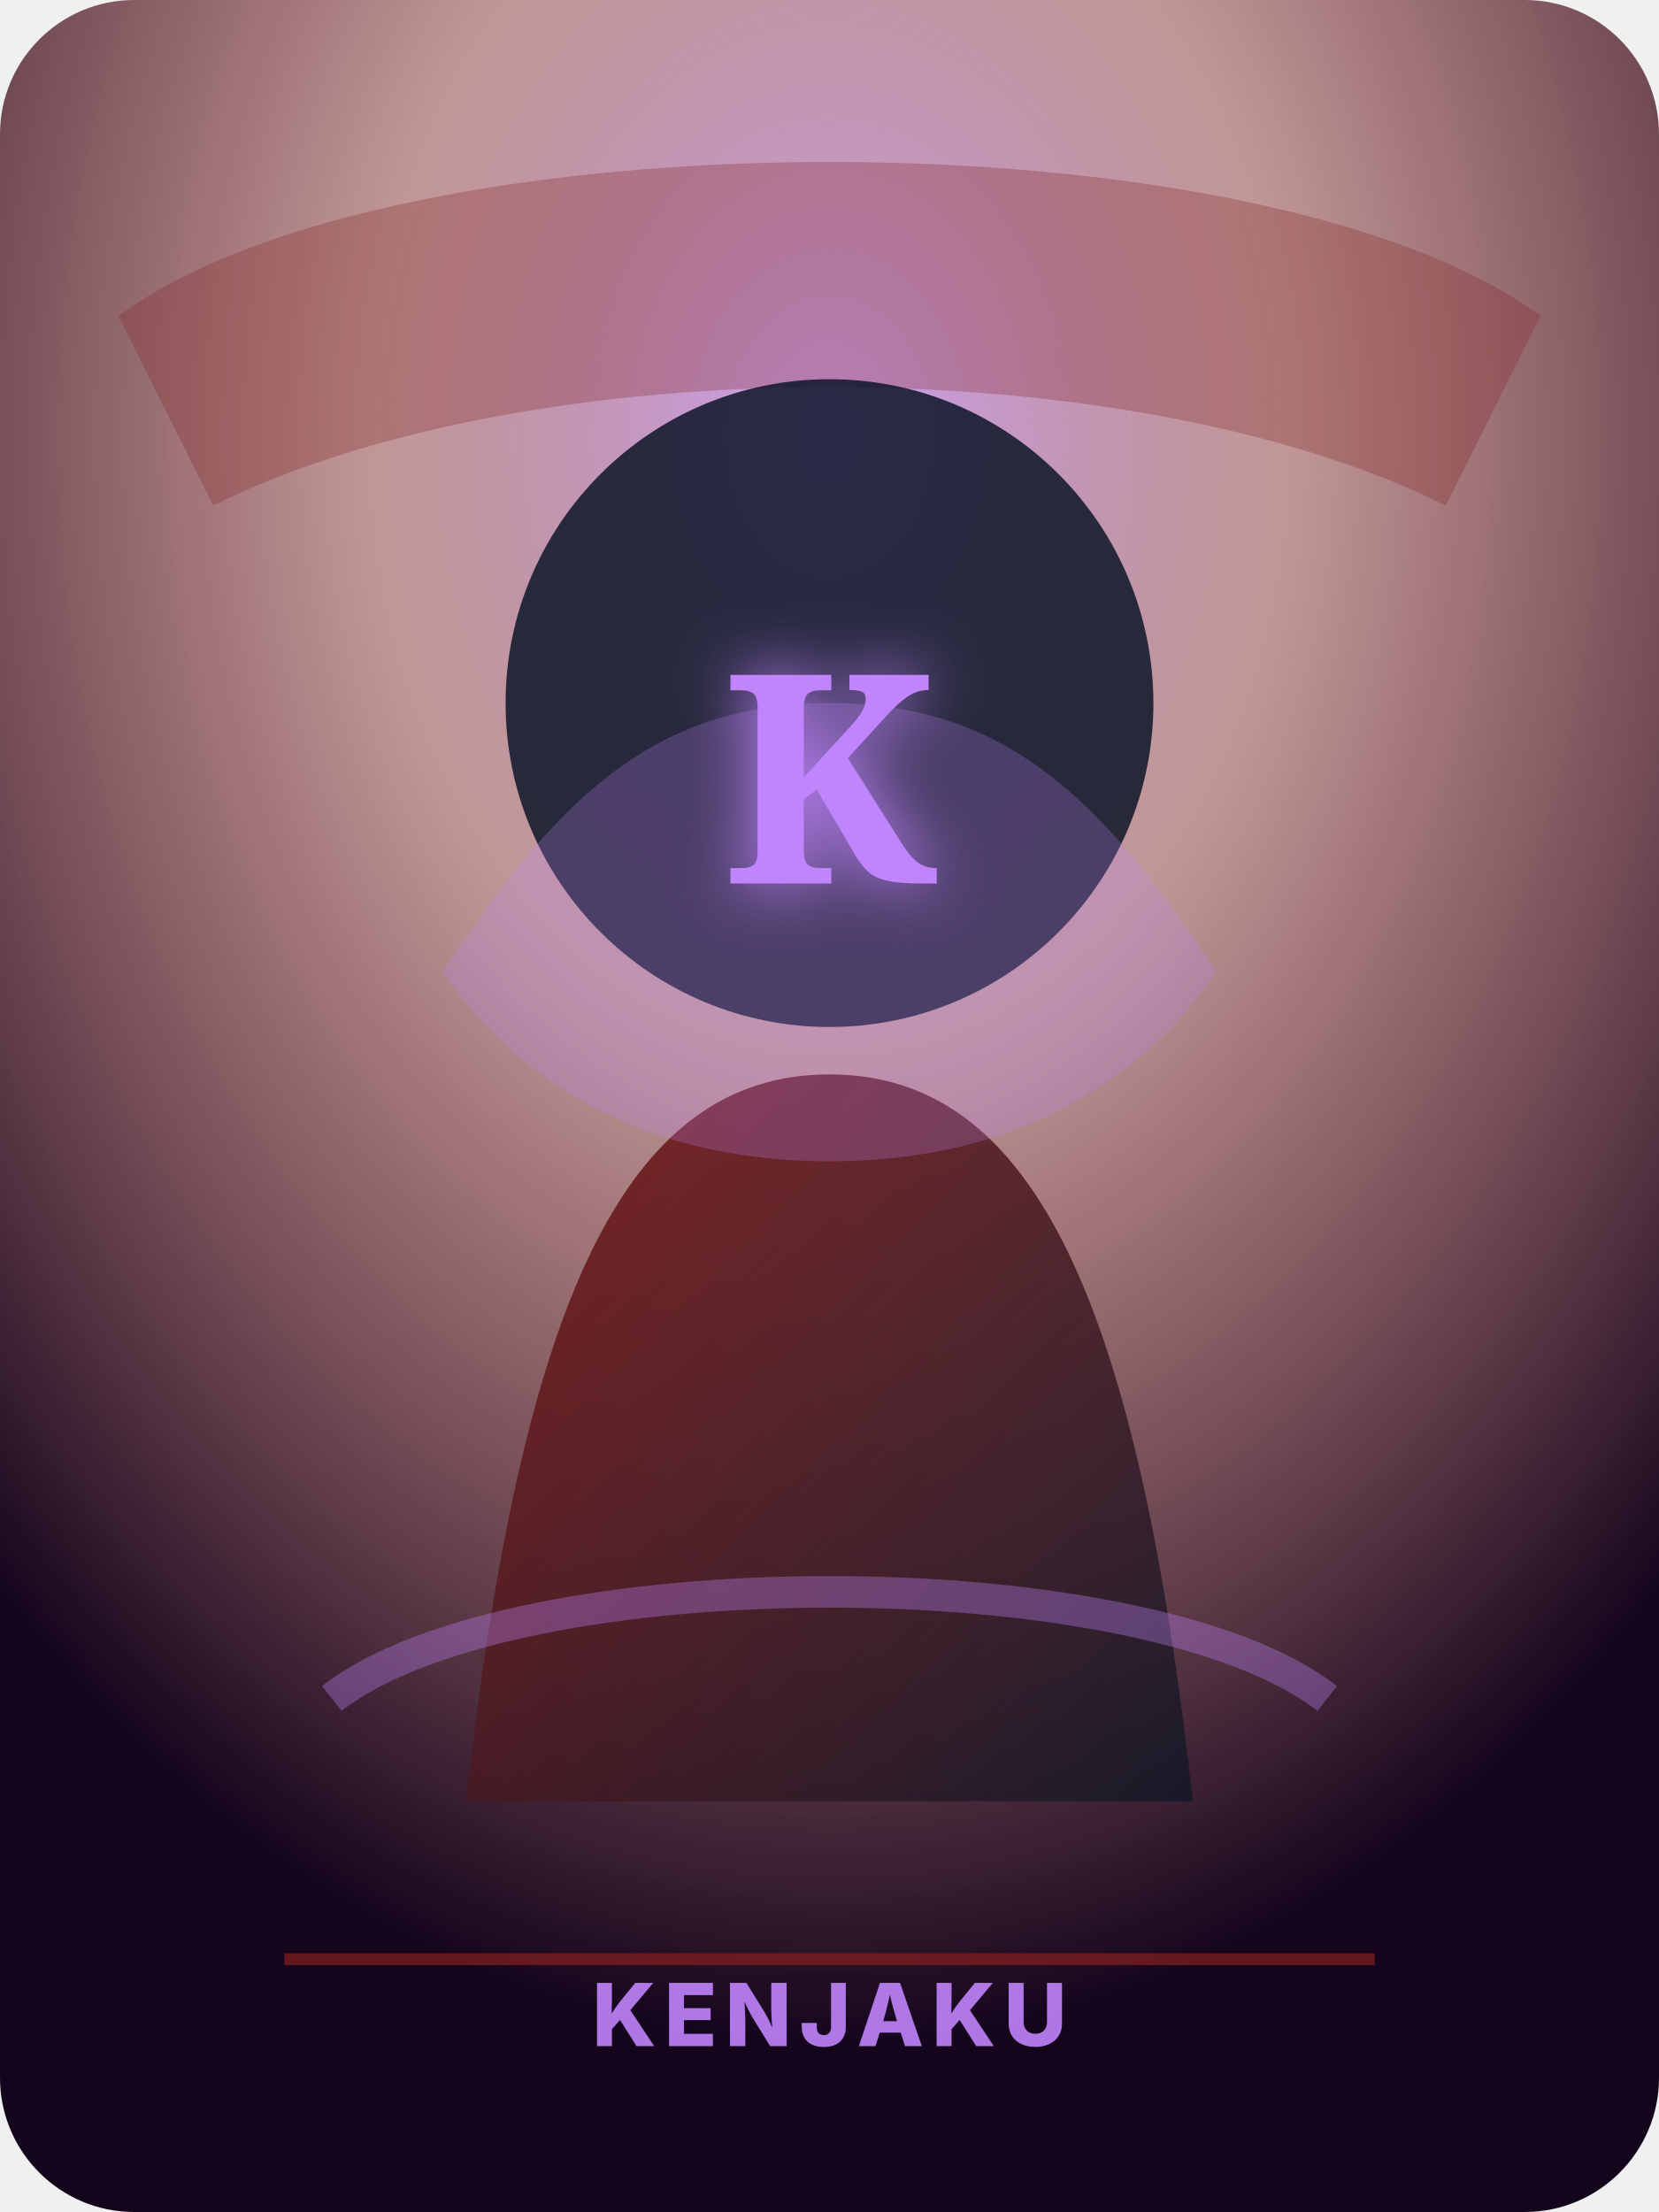
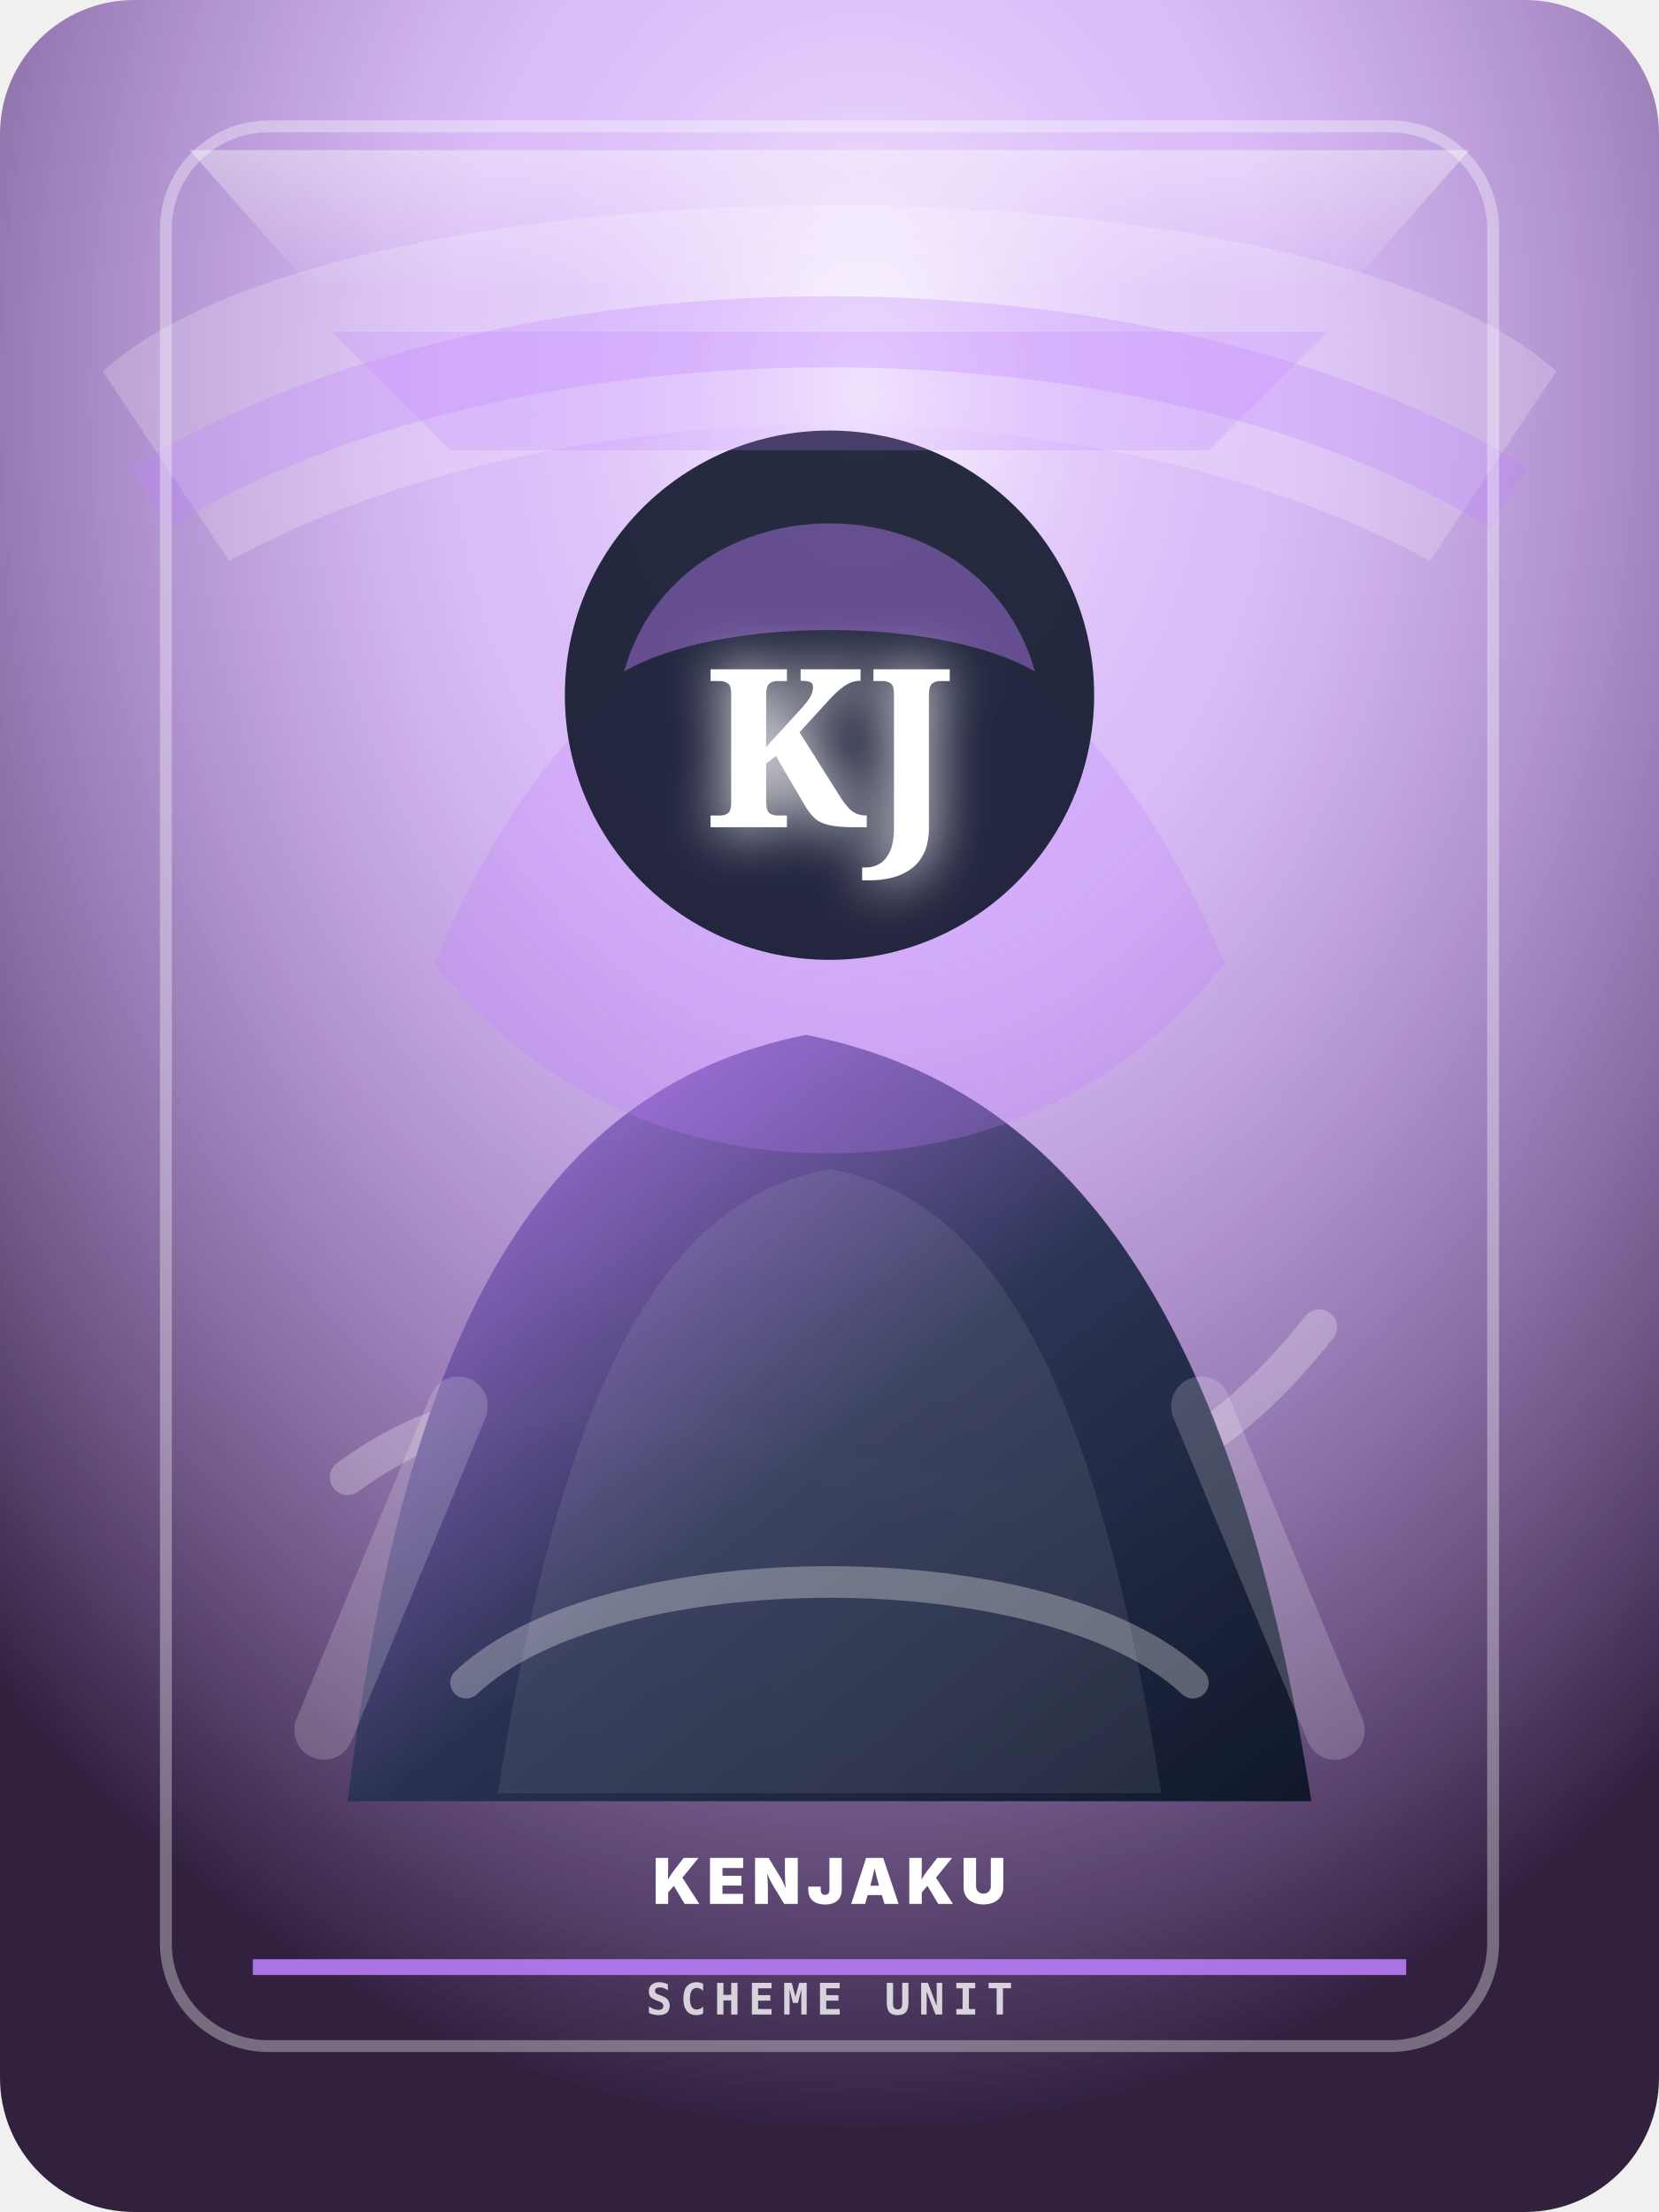
- <svg xmlns="http://www.w3.org/2000/svg" viewBox="0 0 420 560" role="img" aria-label="Kenjaku">
+ <svg xmlns="http://www.w3.org/2000/svg" viewBox="0 0 420 560" role="img" aria-label="Original replaceable unit poster for Kenjaku">
  <defs>
-     <radialGradient id="a" cx="50%" cy="20%" r="72%">
-       <stop offset="0" stop-color="#c084fc" stop-opacity="0.7" />
-       <stop offset="0.38" stop-color="#7f1d1d" stop-opacity="0.42" />
-       <stop offset="1" stop-color="#14051d" />
+     <radialGradient id="kenjaku_svg_sun" cx="52%" cy="18%" r="78%">
+       <stop offset="0" stop-color="#ffffff" stop-opacity="0.95" />
+       <stop offset="0.32" stop-color="#bf80ff" stop-opacity="0.46" />
+       <stop offset="1" stop-color="#31213f" stop-opacity="1" />
    </radialGradient>
-     <linearGradient id="b" x1="0" x2="1" y1="0" y2="1">
-       <stop offset="0" stop-color="#7f1d1d" stop-opacity="0.95" />
-       <stop offset="1" stop-color="#111827" stop-opacity="0.8" />
+     <linearGradient id="kenjaku_svg_coat" x1="0" x2="1" y1="0" y2="1">
+       <stop offset="0" stop-color="#bf80ff" stop-opacity="0.98" />
+       <stop offset="0.52" stop-color="#26304f" stop-opacity="0.96" />
+       <stop offset="1" stop-color="#0f172a" stop-opacity="0.98" />
    </linearGradient>
-     <filter id="glow" x="-40%" y="-40%" width="180%" height="180%">
-       <feGaussianBlur stdDeviation="8" result="blur" />
+     <linearGradient id="kenjaku_svg_glass" x1="0" x2="0" y1="0" y2="1">
+       <stop offset="0" stop-color="#ffffff" stop-opacity="0.58" />
+       <stop offset="1" stop-color="#ffffff" stop-opacity="0.05" />
+     </linearGradient>
+     <filter id="kenjaku_svg_glow" x="-40%" y="-40%" width="180%" height="180%">
+       <feGaussianBlur stdDeviation="7" result="blur" />
      <feMerge>
        <feMergeNode in="blur" />
        <feMergeNode in="SourceGraphic" />
      </feMerge>
    </filter>
  </defs>
-   <rect width="420" height="560" rx="34" fill="url(#a)" />
-   <path d="M30 80 C100 28 320 28 390 80 L366 128 C286 88 134 88 54 128 Z" fill="#7f1d1d" opacity="0.28" />
-   <circle cx="210" cy="178" r="82" fill="#0f172a" opacity="0.86" />
-   <path d="M118 456 C132 330 158 272 210 272 C262 272 288 330 302 456 Z" fill="url(#b)" />
-   <path d="M112 246 C140 204 164 178 210 178 C256 178 280 204 308 246 C286 278 252 294 210 294 C168 294 134 278 112 246 Z" fill="#c084fc" opacity="0.24" />
-   <path d="M84 430 C130 394 290 394 336 430" fill="none" stroke="#c084fc" stroke-width="8" opacity="0.34" />
-   <path d="M72 496 L348 496" stroke="#7f1d1d" stroke-width="3" opacity="0.75" />
-   <text x="210" y="198" text-anchor="middle" dominant-baseline="middle" font-family="Georgia, serif" font-size="74" font-weight="900" fill="#c084fc" filter="url(#glow)">K</text>
-   <text x="210" y="518" text-anchor="middle" font-family="Inter, Arial, sans-serif" font-size="22" font-weight="800" letter-spacing="2" fill="#c084fc" opacity="0.9">KENJAKU</text>
+   <rect width="420" height="560" rx="34" fill="url(#kenjaku_svg_sun)" />
+   <path d="M26 94 C88 38 332 38 394 94 L362 142 C278 96 142 96 58 142 Z" fill="#ffffff" opacity="0.2" />
+   <path d="M38 126 C128 70 292 70 382 126" fill="none" stroke="#bf80ff" stroke-width="18" opacity="0.28" />
+   <path d="M32 388 M88 374 C172 312 250 442 334 336" fill="none" stroke="#ffffff" stroke-width="9" stroke-linecap="round" opacity="0.26" />
+   <path d="M64 498 L356 498" stroke="#bf80ff" stroke-width="4" opacity="0.85" />
+   <path d="M88 456 C102 342 134 276 204 262 C276 276 314 342 332 456 Z" fill="url(#kenjaku_svg_coat)" />
+   <path d="M126 454 C142 354 166 304 210 296 C254 304 278 354 294 454 Z" fill="#ffffff" opacity="0.08" />
+   <path d="M110 244 C134 186 170 154 210 154 C250 154 286 186 310 244 C286 274 252 292 210 292 C168 292 134 274 110 244 Z" fill="#bf80ff" opacity="0.26" />
+   <circle cx="210" cy="176" r="67" fill="#0f172a" opacity="0.9" />
+   <path d="M158 170 C172 120 248 120 262 170 C238 156 182 156 158 170 Z" fill="#bf80ff" opacity="0.42" />
+   <path d="M116 356 L82 438 M304 356 L338 438" stroke="#ffffff" stroke-width="15" stroke-linecap="round" opacity="0.18" />
+   <path d="M118 426 C154 392 266 392 302 426" fill="none" stroke="#ffffff" stroke-width="8" stroke-linecap="round" opacity="0.3" />
+   <path d="M84 84 L336 84 L306 114 L114 114 Z" fill="#bf80ff" opacity="0.22" />
+   <rect x="42" y="32" width="336" height="486" rx="26" fill="none" stroke="#ffffff" stroke-width="3" opacity="0.34" />
+   <path d="M48 38 L372 38 L342 72 L78 72 Z" fill="url(#kenjaku_svg_glass)" opacity="0.66" />
+   <text x="210" y="190" text-anchor="middle" dominant-baseline="middle" font-family="Georgia, serif" font-size="56" font-weight="900" fill="#ffffff" filter="url(#kenjaku_svg_glow)">KJ</text>
+   <text x="210" y="482" text-anchor="middle" font-family="Inter, Arial, sans-serif" font-size="16" font-weight="900" letter-spacing="1.6" fill="#ffffff">KENJAKU</text>
+   <text x="210" y="510" text-anchor="middle" font-family="JetBrains Mono, monospace" font-size="11" font-weight="800" letter-spacing="2" fill="#ffffff" opacity="0.78">SCHEME UNIT</text>
</svg>
